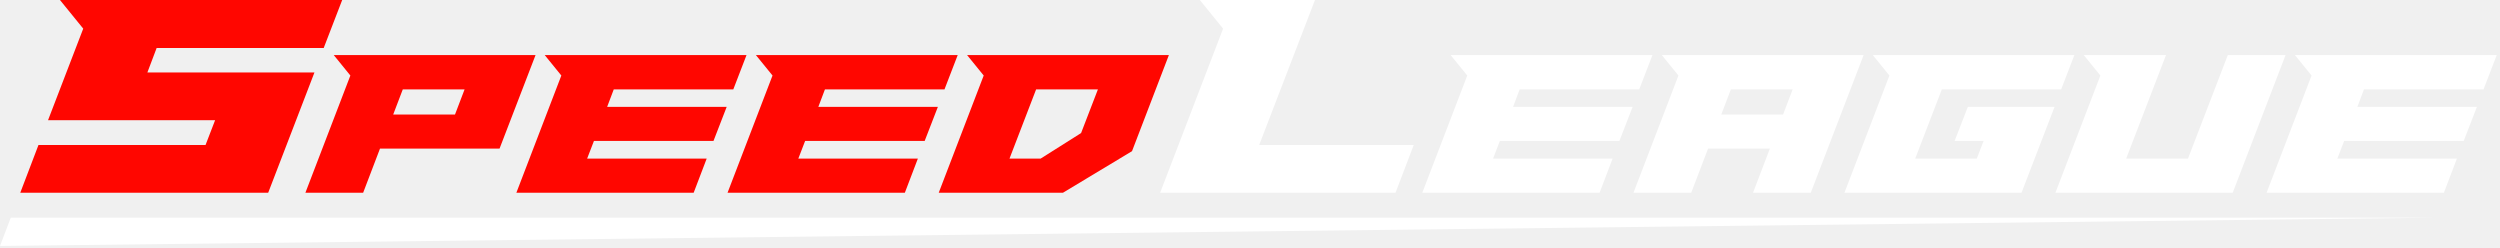
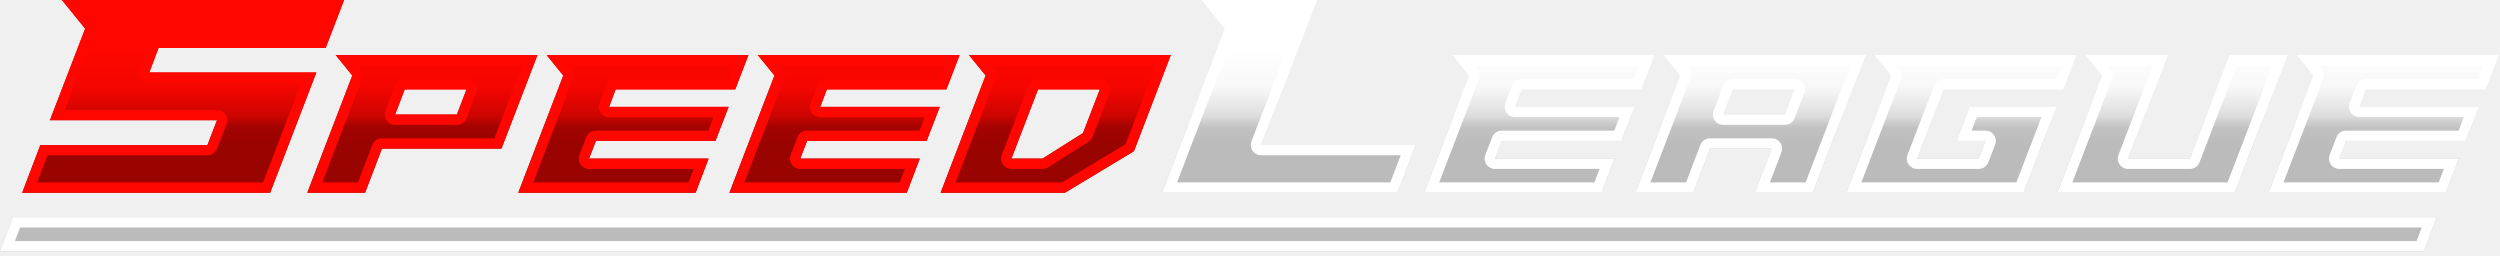
- <svg xmlns="http://www.w3.org/2000/svg" width="100%" height="100%" viewBox="0 0 647 64" version="1.1" xml:space="preserve" style="fill-rule:evenodd;clip-rule:evenodd;stroke-linejoin:round;stroke-miterlimit:2;">
-   <g transform="matrix(1,0,0,1,-54.4139,-47.6476)">
-     <g transform="matrix(0.930795,0,0,0.51703,43.9453,40.1867)">
-       <path d="M85.817,110.9L98.675,50.718L52.222,50.718L54.794,38.473L101.246,38.473L106.389,14.43L27.918,14.43L34.388,28.766L24.6,74.612L71.052,74.612L68.398,87.006L21.945,87.006L16.885,110.9L85.817,110.9Z" style="fill:rgb(255,6,0);fill-rule:nonzero;" />
-       <path d="M160.153,41.993L104.043,41.993L108.664,52.233L96.162,110.9L112.219,110.9L116.9,88.82L150.14,88.82L160.153,41.993ZM123.24,59.166L140.422,59.166L137.756,71.753L120.574,71.753L123.24,59.166Z" style="fill:rgb(255,6,0);fill-rule:nonzero;" />
-       <path d="M181.898,59.166L215.137,59.166L218.811,41.993L162.701,41.993L167.322,52.233L154.82,110.9L204.117,110.9L207.731,93.833L174.491,93.833L176.387,84.98L209.627,84.98L213.3,67.913L180.061,67.913L181.898,59.166Z" style="fill:rgb(255,6,0);fill-rule:nonzero;" />
-       <path d="M240.615,59.166L273.854,59.166L277.528,41.993L221.418,41.993L226.039,52.233L213.537,110.9L262.834,110.9L266.448,93.833L233.209,93.833L235.105,84.98L268.344,84.98L272.017,67.913L238.778,67.913L240.615,59.166Z" style="fill:rgb(255,6,0);fill-rule:nonzero;" />
-       <path d="M272.254,110.9L306.797,110.9L325.995,90.1L336.245,41.993L280.135,41.993L284.756,52.233L272.254,110.9ZM316.515,59.166L311.834,81.033L300.576,93.833L291.926,93.833L299.332,59.166L316.515,59.166Z" style="fill:rgb(255,6,0);fill-rule:nonzero;" />
-       <path d="M376.867,14.43L344.848,14.43L351.318,28.766L333.816,110.9L399.264,110.9L404.324,87.006L361.355,87.006L376.867,14.43Z" style="fill:white;fill-rule:nonzero;" />
-       <path d="M433.783,59.166L467.022,59.166L470.696,41.993L414.586,41.993L419.207,52.233L406.705,110.9L456.002,110.9L459.616,93.833L426.377,93.833L428.273,84.98L461.512,84.98L465.186,67.913L431.946,67.913L433.783,59.166Z" style="fill:white;fill-rule:nonzero;" />
-       <path d="M529.413,41.993L473.303,41.993L477.924,52.233L465.423,110.9L481.479,110.9L486.16,88.82L503.343,88.82L498.662,110.9L514.719,110.9L529.413,41.993ZM492.5,59.166L509.683,59.166L507.016,71.753L489.834,71.753L492.5,59.166Z" style="fill:white;fill-rule:nonzero;" />
-       <path d="M573.317,110.9L582.501,67.913L558.386,67.913L554.713,84.98L562.771,84.98L560.875,93.833L543.751,93.833L551.158,59.166L584.338,59.166L588.011,41.993L531.961,41.993L536.582,52.233L524.08,110.9L573.317,110.9Z" style="fill:white;fill-rule:nonzero;" />
-       <path d="M595.24,52.233L582.738,110.9L632.034,110.9L646.729,41.993L630.672,41.993L619.592,93.833L602.409,93.833L613.489,41.993L590.619,41.993L595.24,52.233Z" style="fill:white;fill-rule:nonzero;" />
-       <path d="M668.533,59.166L701.772,59.166L705.446,41.993L649.336,41.993L653.957,52.233L641.455,110.9L690.752,110.9L694.366,93.833L661.126,93.833L663.022,84.98L696.262,84.98L699.935,67.913L666.696,67.913L668.533,59.166Z" style="fill:white;fill-rule:nonzero;" />
+ <svg xmlns="http://www.w3.org/2000/svg" width="100%" height="100%" viewBox="0 0 647 66" version="1.1" xml:space="preserve" style="fill-rule:evenodd;clip-rule:evenodd;stroke-linejoin:round;stroke-miterlimit:2;">
+   <g transform="matrix(1,0,0,1,-27.5087,-376.088)">
+     <g transform="matrix(1,0,0,1,-24.8556,344.781)">
+       <g transform="matrix(0.930795,0,0,0.51703,42.3917,23.8457)">
+         <path d="M85.817,110.9L98.675,50.718L52.222,50.718L54.794,38.473L101.246,38.473L106.389,14.43L27.918,14.43L34.388,28.766L24.6,74.612L71.052,74.612L68.398,87.006L21.945,87.006L16.885,110.9L85.817,110.9Z" style="fill:url(#_Linear1);fill-rule:nonzero;" />
+         <path d="M85.817,110.9L98.675,50.718L52.222,50.718L54.794,38.473L101.246,38.473L106.389,14.43L27.918,14.43L34.388,28.766L24.6,74.612L71.052,74.612L68.398,87.006L21.945,87.006L16.885,110.9L85.817,110.9ZM83.85,105.742L21.044,105.742C21.044,105.742 23.919,92.164 23.919,92.164C23.919,92.164 68.398,92.164 68.398,92.164C69.582,92.164 70.645,90.852 71.071,88.862L73.725,76.467C74.065,74.881 73.949,73.095 73.414,71.694C72.88,70.292 71.996,69.454 71.052,69.454L28.77,69.454C28.77,69.454 37.062,30.617 37.062,30.617C37.43,28.893 37.258,26.947 36.612,25.514L33.937,19.588C33.937,19.588 102.216,19.588 102.216,19.588C102.216,19.588 99.279,33.315 99.279,33.315C99.279,33.315 54.794,33.315 54.794,33.315C53.602,33.315 52.535,34.643 52.114,36.649L49.543,48.895C49.21,50.479 49.33,52.257 49.865,53.651C50.4,55.044 51.281,55.876 52.222,55.876L94.503,55.876L83.85,105.742Z" style="fill:rgb(255,6,0);" />
+         <path d="M160.153,41.993L104.043,41.993L108.664,52.233L96.162,110.9L112.219,110.9L116.9,88.82L150.14,88.82L160.153,41.993ZM123.24,59.166L140.422,59.166L137.756,71.753L120.574,71.753L123.24,59.166Z" style="fill:url(#_Linear2);fill-rule:nonzero;" />
+         <path d="M160.153,41.993L104.043,41.993L108.664,52.233L96.162,110.9L112.219,110.9L116.9,88.82L150.14,88.82L160.153,41.993ZM155.98,47.151L148.173,83.662C148.173,83.662 116.9,83.662 116.9,83.662C115.712,83.662 114.647,84.982 114.223,86.981L110.246,105.742C110.246,105.742 100.33,105.742 100.33,105.742C100.33,105.742 111.339,54.08 111.339,54.08C111.706,52.358 111.534,50.413 110.888,48.981L110.062,47.151L155.98,47.151ZM123.24,54.009C122.051,54.009 120.986,55.33 120.563,57.329L117.897,69.915C117.561,71.501 117.68,73.282 118.214,74.679C118.749,76.076 119.631,76.911 120.574,76.911L137.756,76.911C138.945,76.911 140.01,75.59 140.433,73.591L143.099,61.004C143.435,59.419 143.316,57.638 142.782,56.24C142.247,54.843 141.365,54.009 140.422,54.009L123.24,54.009ZM123.24,59.166L140.422,59.166L137.756,71.753L120.574,71.753L123.24,59.166Z" style="fill:rgb(255,6,0);" />
+         <path d="M181.898,59.166L215.137,59.166L218.811,41.993L162.701,41.993L167.322,52.233L154.82,110.9L204.117,110.9L207.731,93.833L174.491,93.833L176.387,84.98L209.627,84.98L213.3,67.913L180.061,67.913L181.898,59.166Z" style="fill:url(#_Linear3);fill-rule:nonzero;" />
+         <path d="M181.898,59.166L215.137,59.166L218.811,41.993L162.701,41.993L167.322,52.233L154.82,110.9L204.117,110.9L207.731,93.833L174.491,93.833L176.387,84.98L209.627,84.98L213.3,67.913L180.061,67.913L181.898,59.166ZM181.898,54.009C180.706,54.009 179.639,55.336 179.218,57.343L177.381,66.089C177.048,67.674 177.169,69.452 177.704,70.845C178.239,72.239 179.12,73.071 180.061,73.071L209.118,73.071C209.118,73.071 207.665,79.822 207.665,79.822C207.665,79.822 176.387,79.822 176.387,79.822C175.203,79.822 174.14,81.135 173.714,83.124L171.818,91.978C171.479,93.564 171.595,95.35 172.129,96.751C172.663,98.153 173.547,98.991 174.491,98.991L203.573,98.991C203.573,98.991 202.143,105.742 202.143,105.742C202.143,105.742 158.988,105.742 158.988,105.742C158.988,105.742 169.997,54.08 169.997,54.08C170.364,52.358 170.192,50.413 169.546,48.981L168.72,47.151C168.72,47.151 214.637,47.151 214.637,47.151C214.637,47.151 213.17,54.009 213.17,54.009C213.17,54.009 181.898,54.009 181.898,54.009Z" style="fill:rgb(255,6,0);" />
+         <path d="M240.615,59.166L273.854,59.166L277.528,41.993L221.418,41.993L226.039,52.233L213.537,110.9L262.834,110.9L266.448,93.833L233.209,93.833L235.105,84.98L268.344,84.98L272.017,67.913L238.778,67.913L240.615,59.166Z" style="fill:url(#_Linear4);fill-rule:nonzero;" />
+         <path d="M240.615,59.166L273.854,59.166L277.528,41.993L221.418,41.993L226.039,52.233L213.537,110.9L262.834,110.9L266.448,93.833L233.209,93.833L235.105,84.98L268.344,84.98L272.017,67.913L238.778,67.913L240.615,59.166ZM240.615,54.009C239.423,54.009 238.356,55.336 237.935,57.343L236.098,66.089C235.765,67.674 235.886,69.452 236.421,70.845C236.956,72.239 237.837,73.071 238.778,73.071L267.835,73.071C267.835,73.071 266.382,79.822 266.382,79.822C266.382,79.822 235.105,79.822 235.105,79.822C233.92,79.822 232.858,81.135 232.431,83.124L230.535,91.978C230.196,93.564 230.312,95.35 230.846,96.751C231.381,98.153 232.264,98.991 233.209,98.991L262.29,98.991C262.29,98.991 260.86,105.742 260.86,105.742C260.86,105.742 217.705,105.742 217.705,105.742C217.705,105.742 228.714,54.08 228.714,54.08C229.081,52.358 228.909,50.413 228.263,48.981L227.437,47.151C227.437,47.151 273.354,47.151 273.354,47.151C273.354,47.151 271.888,54.009 271.888,54.009C271.888,54.009 240.615,54.009 240.615,54.009Z" style="fill:rgb(255,6,0);" />
+         <path d="M272.254,110.9L306.797,110.9L325.995,90.1L336.245,41.993L280.135,41.993L284.756,52.233L272.254,110.9ZM316.515,59.166L311.834,81.033L300.576,93.833L291.926,93.833L299.332,59.166L316.515,59.166Z" style="fill:url(#_Linear5);fill-rule:nonzero;" />
+         <path d="M272.254,110.9L306.797,110.9L325.995,90.1L336.245,41.993L280.135,41.993L284.756,52.233L272.254,110.9ZM276.422,105.742L287.431,54.08C287.798,52.358 287.626,50.413 286.98,48.981L286.154,47.151C286.154,47.151 332.077,47.151 332.077,47.151C332.077,47.151 323.673,86.596 323.673,86.596C323.673,86.596 306.002,105.742 306.002,105.742L276.422,105.742ZM319.188,61.021C319.527,59.435 319.411,57.649 318.877,56.248C318.342,54.846 317.459,54.009 316.515,54.009L299.332,54.009C298.146,54.009 297.083,55.323 296.658,57.315L289.252,91.982C288.913,93.568 289.03,95.352 289.564,96.753C290.098,98.154 290.982,98.991 291.926,98.991L300.576,98.991C301.118,98.991 301.648,98.714 302.106,98.194L313.364,85.394C313.885,84.802 314.285,83.923 314.507,82.888L319.188,61.021ZM316.515,59.166L311.834,81.033L300.576,93.833L291.926,93.833L299.332,59.166L316.515,59.166Z" style="fill:rgb(255,6,0);" />
+         <path d="M376.867,14.43L344.848,14.43L351.318,28.766L333.816,110.9L399.264,110.9L404.324,87.006L361.355,87.006L376.867,14.43Z" style="fill:url(#_Linear6);fill-rule:nonzero;" />
+         <path d="M376.867,14.43L344.848,14.43L351.318,28.766L333.816,110.9L399.264,110.9L404.324,87.006L361.355,87.006L376.867,14.43ZM372.695,19.588L358.681,85.154C358.342,86.74 358.459,88.525 358.993,89.926C359.528,91.327 360.411,92.164 361.355,92.164L400.165,92.164C400.165,92.164 397.29,105.742 397.29,105.742C397.29,105.742 337.983,105.742 337.983,105.742C337.983,105.742 353.993,30.614 353.993,30.614C354.36,28.891 354.188,26.946 353.542,25.514L350.867,19.588L372.695,19.588Z" style="fill:white;" />
+         <path d="M433.783,59.166L467.022,59.166L470.696,41.993L414.586,41.993L419.207,52.233L406.705,110.9L456.002,110.9L459.616,93.833L426.377,93.833L428.273,84.98L461.512,84.98L465.186,67.913L431.946,67.913L433.783,59.166Z" style="fill:url(#_Linear7);fill-rule:nonzero;" />
+         <path d="M433.783,59.166L467.022,59.166L470.696,41.993L414.586,41.993L419.207,52.233L406.705,110.9L456.002,110.9L459.616,93.833L426.377,93.833L428.273,84.98L461.512,84.98L465.186,67.913L431.946,67.913L433.783,59.166ZM433.783,54.009C432.591,54.009 431.524,55.336 431.103,57.343L429.266,66.089C428.933,67.674 429.054,69.452 429.589,70.845C430.124,72.239 431.005,73.071 431.946,73.071L461.003,73.071C461.003,73.071 459.55,79.822 459.55,79.822C459.55,79.822 428.273,79.822 428.273,79.822C427.088,79.822 426.026,81.135 425.599,83.124L423.703,91.978C423.364,93.564 423.48,95.35 424.014,96.751C424.549,98.153 425.432,98.991 426.377,98.991L455.458,98.991C455.458,98.991 454.028,105.742 454.028,105.742C454.028,105.742 410.873,105.742 410.873,105.742C410.873,105.742 421.882,54.08 421.882,54.08C422.249,52.358 422.077,50.413 421.431,48.981L420.605,47.151C420.605,47.151 466.522,47.151 466.522,47.151C466.522,47.151 465.056,54.009 465.056,54.009C465.056,54.009 433.783,54.009 433.783,54.009Z" style="fill:white;" />
+         <path d="M529.413,41.993L473.303,41.993L477.924,52.233L465.423,110.9L481.479,110.9L486.16,88.82L503.343,88.82L498.662,110.9L514.719,110.9L529.413,41.993ZM492.5,59.166L509.683,59.166L507.016,71.753L489.834,71.753L492.5,59.166Z" style="fill:url(#_Linear8);fill-rule:nonzero;" />
+         <path d="M529.413,41.993L473.303,41.993L477.924,52.233L465.423,110.9L481.479,110.9L486.16,88.82L503.343,88.82L498.662,110.9L514.719,110.9L529.413,41.993ZM525.244,47.151L512.75,105.742C512.75,105.742 502.822,105.742 502.822,105.742C502.822,105.742 506.019,90.659 506.019,90.659C506.355,89.073 506.237,87.292 505.702,85.894C505.168,84.497 504.285,83.662 503.343,83.662L486.16,83.662C484.972,83.662 483.907,84.982 483.483,86.981L479.506,105.742C479.506,105.742 469.59,105.742 469.59,105.742C469.59,105.742 480.599,54.08 480.599,54.08C480.966,52.358 480.794,50.413 480.148,48.981L479.322,47.151L525.244,47.151ZM492.5,54.009C491.312,54.009 490.246,55.33 489.823,57.329L487.157,69.915C486.821,71.501 486.94,73.282 487.474,74.679C488.009,76.076 488.891,76.911 489.834,76.911L507.016,76.911C508.205,76.911 509.27,75.59 509.693,73.591L512.359,61.004C512.695,59.419 512.576,57.638 512.042,56.24C511.507,54.843 510.625,54.009 509.683,54.009L492.5,54.009ZM492.5,59.166L509.683,59.166L507.016,71.753L489.834,71.753L492.5,59.166Z" style="fill:white;" />
+         <path d="M573.317,110.9L582.501,67.913L558.386,67.913L554.713,84.98L562.771,84.98L560.875,93.833L543.751,93.833L551.158,59.166L584.338,59.166L588.011,41.993L531.961,41.993L536.582,52.233L524.08,110.9L573.317,110.9Z" style="fill:url(#_Linear9);fill-rule:nonzero;" />
+         <path d="M573.317,110.9L582.501,67.913L558.386,67.913L554.713,84.98L562.771,84.98L560.875,93.833L543.751,93.833L551.158,59.166L584.338,59.166L588.011,41.993L531.961,41.993L536.582,52.233L524.08,110.9L573.317,110.9ZM571.35,105.742L528.248,105.742C528.248,105.742 539.257,54.08 539.257,54.08C539.624,52.358 539.452,50.413 538.806,48.981L537.98,47.151C537.98,47.151 583.838,47.151 583.838,47.151C583.838,47.151 582.371,54.009 582.371,54.009C582.371,54.009 551.158,54.009 551.158,54.009C549.972,54.009 548.909,55.323 548.484,57.315L541.077,91.982C540.739,93.568 540.855,95.352 541.39,96.753C541.924,98.154 542.808,98.991 543.751,98.991L560.875,98.991C562.059,98.991 563.122,97.678 563.548,95.688L565.444,86.835C565.784,85.249 565.667,83.463 565.133,82.062C564.599,80.66 563.715,79.822 562.771,79.822L558.895,79.822C558.895,79.822 560.349,73.071 560.349,73.071C560.349,73.071 578.33,73.071 578.33,73.071L571.35,105.742Z" style="fill:white;" />
+         <path d="M595.24,52.233L582.738,110.9L632.034,110.9L646.729,41.993L630.672,41.993L619.592,93.833L602.409,93.833L613.489,41.993L590.619,41.993L595.24,52.233Z" style="fill:url(#_Linear10);fill-rule:nonzero;" />
+         <path d="M595.24,52.233L582.738,110.9L632.034,110.9L646.729,41.993L630.672,41.993L619.592,93.833L602.409,93.833L613.489,41.993L590.619,41.993L595.24,52.233ZM597.915,54.08C598.282,52.358 598.11,50.413 597.464,48.981L596.638,47.151C596.638,47.151 609.317,47.151 609.317,47.151C609.317,47.151 599.735,91.981 599.735,91.981C599.397,93.567 599.513,95.352 600.048,96.753C600.582,98.154 601.465,98.991 602.409,98.991L619.592,98.991C620.777,98.991 621.84,97.677 622.266,95.685L632.639,47.151C632.639,47.151 642.56,47.151 642.56,47.151C642.56,47.151 630.066,105.742 630.066,105.742C630.066,105.742 586.906,105.742 586.906,105.742C586.906,105.742 597.915,54.08 597.915,54.08Z" style="fill:white;" />
+         <path d="M668.533,59.166L701.772,59.166L705.446,41.993L649.336,41.993L653.957,52.233L641.455,110.9L690.752,110.9L694.366,93.833L661.126,93.833L663.022,84.98L696.262,84.98L699.935,67.913L666.696,67.913L668.533,59.166Z" style="fill:url(#_Linear11);fill-rule:nonzero;" />
+         <path d="M668.533,59.166L701.772,59.166L705.446,41.993L649.336,41.993L653.957,52.233L641.455,110.9L690.752,110.9L694.366,93.833L661.126,93.833L663.022,84.98L696.262,84.98L699.935,67.913L666.696,67.913L668.533,59.166ZM668.533,54.009C667.341,54.009 666.274,55.336 665.853,57.343L664.016,66.089C663.683,67.674 663.804,69.452 664.339,70.845C664.874,72.239 665.755,73.071 666.696,73.071L695.753,73.071C695.753,73.071 694.3,79.822 694.3,79.822C694.3,79.822 663.022,79.822 663.022,79.822C661.838,79.822 660.775,81.135 660.349,83.124L658.453,91.978C658.114,93.564 658.23,95.35 658.764,96.751C659.298,98.153 660.182,98.991 661.126,98.991L690.208,98.991C690.208,98.991 688.778,105.742 688.778,105.742C688.778,105.742 645.623,105.742 645.623,105.742C645.623,105.742 656.632,54.08 656.632,54.08C656.999,52.358 656.827,50.413 656.181,48.981L655.355,47.151C655.355,47.151 701.272,47.151 701.272,47.151C701.272,47.151 699.805,54.009 699.805,54.009C699.805,54.009 668.533,54.009 668.533,54.009Z" style="fill:white;" />
+       </g>
    </g>
-     <g transform="matrix(5.69869e-17,1,-4.48646,2.78962e-16,983.83,60.9347)">
-       <path d="M43.046,66.734L50.367,207.16L43.046,206.539L43.046,66.734Z" style="fill:white;" />
+     <g transform="matrix(1,0,0,1,-24.8556,344.781)">
+       <g transform="matrix(18.5805,0,-0.457372,1.20795,-228.389,-240.331)">
+         <rect x="21.971" y="271.406" width="33.758" height="7.322" style="fill:rgb(187,187,187);" />
+         <path d="M55.729,271.406L21.971,271.406L21.971,278.727L55.729,278.727L55.729,271.406ZM55.576,273.613L55.576,276.52C55.576,276.52 22.125,276.52 22.125,276.52C22.125,276.52 22.125,273.613 22.125,273.613C22.125,273.613 55.576,273.613 55.576,273.613L55.576,273.613Z" style="fill:white;" />
+       </g>
    </g>
  </g>
+   <defs>
+     <linearGradient id="_Linear1" x1="0" y1="0" x2="1" y2="0" gradientUnits="userSpaceOnUse" gradientTransform="matrix(3.2812e-15,96.4693,-53.586,5.90704e-15,135.413,14.4304)">
+       <stop offset="0" style="stop-color:rgb(255,6,0);stop-opacity:1" />
+       <stop offset="0.25" style="stop-color:rgb(255,6,0);stop-opacity:1" />
+       <stop offset="0.45" style="stop-color:rgb(245,6,0);stop-opacity:1" />
+       <stop offset="0.53" style="stop-color:rgb(224,5,0);stop-opacity:1" />
+       <stop offset="0.6" style="stop-color:rgb(204,5,0);stop-opacity:1" />
+       <stop offset="0.63" style="stop-color:rgb(184,4,0);stop-opacity:1" />
+       <stop offset="0.66" style="stop-color:rgb(163,3,0);stop-opacity:1" />
+       <stop offset="0.75" style="stop-color:rgb(153,3,0);stop-opacity:1" />
+       <stop offset="1" style="stop-color:rgb(153,3,0);stop-opacity:1" />
+     </linearGradient>
+     <linearGradient id="_Linear2" x1="0" y1="0" x2="1" y2="0" gradientUnits="userSpaceOnUse" gradientTransform="matrix(3.2812e-15,96.4693,-53.586,5.90704e-15,135.413,14.4304)">
+       <stop offset="0" style="stop-color:rgb(255,6,0);stop-opacity:1" />
+       <stop offset="0.25" style="stop-color:rgb(255,6,0);stop-opacity:1" />
+       <stop offset="0.45" style="stop-color:rgb(245,6,0);stop-opacity:1" />
+       <stop offset="0.53" style="stop-color:rgb(224,5,0);stop-opacity:1" />
+       <stop offset="0.6" style="stop-color:rgb(204,5,0);stop-opacity:1" />
+       <stop offset="0.63" style="stop-color:rgb(184,4,0);stop-opacity:1" />
+       <stop offset="0.66" style="stop-color:rgb(163,3,0);stop-opacity:1" />
+       <stop offset="0.75" style="stop-color:rgb(153,3,0);stop-opacity:1" />
+       <stop offset="1" style="stop-color:rgb(153,3,0);stop-opacity:1" />
+     </linearGradient>
+     <linearGradient id="_Linear3" x1="0" y1="0" x2="1" y2="0" gradientUnits="userSpaceOnUse" gradientTransform="matrix(3.2812e-15,96.4693,-53.586,5.90704e-15,135.413,14.4304)">
+       <stop offset="0" style="stop-color:rgb(255,6,0);stop-opacity:1" />
+       <stop offset="0.25" style="stop-color:rgb(255,6,0);stop-opacity:1" />
+       <stop offset="0.45" style="stop-color:rgb(245,6,0);stop-opacity:1" />
+       <stop offset="0.53" style="stop-color:rgb(224,5,0);stop-opacity:1" />
+       <stop offset="0.6" style="stop-color:rgb(204,5,0);stop-opacity:1" />
+       <stop offset="0.63" style="stop-color:rgb(184,4,0);stop-opacity:1" />
+       <stop offset="0.66" style="stop-color:rgb(163,3,0);stop-opacity:1" />
+       <stop offset="0.75" style="stop-color:rgb(153,3,0);stop-opacity:1" />
+       <stop offset="1" style="stop-color:rgb(153,3,0);stop-opacity:1" />
+     </linearGradient>
+     <linearGradient id="_Linear4" x1="0" y1="0" x2="1" y2="0" gradientUnits="userSpaceOnUse" gradientTransform="matrix(3.2812e-15,96.4693,-53.586,5.90704e-15,135.413,14.4304)">
+       <stop offset="0" style="stop-color:rgb(255,6,0);stop-opacity:1" />
+       <stop offset="0.25" style="stop-color:rgb(255,6,0);stop-opacity:1" />
+       <stop offset="0.45" style="stop-color:rgb(245,6,0);stop-opacity:1" />
+       <stop offset="0.53" style="stop-color:rgb(224,5,0);stop-opacity:1" />
+       <stop offset="0.6" style="stop-color:rgb(204,5,0);stop-opacity:1" />
+       <stop offset="0.63" style="stop-color:rgb(184,4,0);stop-opacity:1" />
+       <stop offset="0.66" style="stop-color:rgb(163,3,0);stop-opacity:1" />
+       <stop offset="0.75" style="stop-color:rgb(153,3,0);stop-opacity:1" />
+       <stop offset="1" style="stop-color:rgb(153,3,0);stop-opacity:1" />
+     </linearGradient>
+     <linearGradient id="_Linear5" x1="0" y1="0" x2="1" y2="0" gradientUnits="userSpaceOnUse" gradientTransform="matrix(3.2812e-15,96.4693,-53.586,5.90704e-15,135.413,14.4304)">
+       <stop offset="0" style="stop-color:rgb(255,6,0);stop-opacity:1" />
+       <stop offset="0.25" style="stop-color:rgb(255,6,0);stop-opacity:1" />
+       <stop offset="0.45" style="stop-color:rgb(245,6,0);stop-opacity:1" />
+       <stop offset="0.53" style="stop-color:rgb(224,5,0);stop-opacity:1" />
+       <stop offset="0.6" style="stop-color:rgb(204,5,0);stop-opacity:1" />
+       <stop offset="0.63" style="stop-color:rgb(184,4,0);stop-opacity:1" />
+       <stop offset="0.66" style="stop-color:rgb(163,3,0);stop-opacity:1" />
+       <stop offset="0.75" style="stop-color:rgb(153,3,0);stop-opacity:1" />
+       <stop offset="1" style="stop-color:rgb(153,3,0);stop-opacity:1" />
+     </linearGradient>
+     <linearGradient id="_Linear6" x1="0" y1="0" x2="1" y2="0" gradientUnits="userSpaceOnUse" gradientTransform="matrix(3.2812e-15,96.4693,-53.586,5.90704e-15,404.324,14.4304)">
+       <stop offset="0" style="stop-color:white;stop-opacity:1" />
+       <stop offset="0.25" style="stop-color:white;stop-opacity:1" />
+       <stop offset="0.45" style="stop-color:rgb(248,248,248);stop-opacity:1" />
+       <stop offset="0.53" style="stop-color:rgb(234,234,234);stop-opacity:1" />
+       <stop offset="0.6" style="stop-color:rgb(221,221,221);stop-opacity:1" />
+       <stop offset="0.63" style="stop-color:rgb(208,208,208);stop-opacity:1" />
+       <stop offset="0.66" style="stop-color:rgb(194,194,194);stop-opacity:1" />
+       <stop offset="0.75" style="stop-color:rgb(187,187,187);stop-opacity:1" />
+       <stop offset="1" style="stop-color:rgb(187,187,187);stop-opacity:1" />
+     </linearGradient>
+     <linearGradient id="_Linear7" x1="0" y1="0" x2="1" y2="0" gradientUnits="userSpaceOnUse" gradientTransform="matrix(3.2812e-15,96.4693,-53.586,5.90704e-15,404.324,14.4304)">
+       <stop offset="0" style="stop-color:white;stop-opacity:1" />
+       <stop offset="0.25" style="stop-color:white;stop-opacity:1" />
+       <stop offset="0.45" style="stop-color:rgb(248,248,248);stop-opacity:1" />
+       <stop offset="0.53" style="stop-color:rgb(234,234,234);stop-opacity:1" />
+       <stop offset="0.6" style="stop-color:rgb(221,221,221);stop-opacity:1" />
+       <stop offset="0.63" style="stop-color:rgb(208,208,208);stop-opacity:1" />
+       <stop offset="0.66" style="stop-color:rgb(194,194,194);stop-opacity:1" />
+       <stop offset="0.75" style="stop-color:rgb(187,187,187);stop-opacity:1" />
+       <stop offset="1" style="stop-color:rgb(187,187,187);stop-opacity:1" />
+     </linearGradient>
+     <linearGradient id="_Linear8" x1="0" y1="0" x2="1" y2="0" gradientUnits="userSpaceOnUse" gradientTransform="matrix(3.2812e-15,96.4693,-53.586,5.90704e-15,404.324,14.4304)">
+       <stop offset="0" style="stop-color:white;stop-opacity:1" />
+       <stop offset="0.25" style="stop-color:white;stop-opacity:1" />
+       <stop offset="0.45" style="stop-color:rgb(248,248,248);stop-opacity:1" />
+       <stop offset="0.53" style="stop-color:rgb(234,234,234);stop-opacity:1" />
+       <stop offset="0.6" style="stop-color:rgb(221,221,221);stop-opacity:1" />
+       <stop offset="0.63" style="stop-color:rgb(208,208,208);stop-opacity:1" />
+       <stop offset="0.66" style="stop-color:rgb(194,194,194);stop-opacity:1" />
+       <stop offset="0.75" style="stop-color:rgb(187,187,187);stop-opacity:1" />
+       <stop offset="1" style="stop-color:rgb(187,187,187);stop-opacity:1" />
+     </linearGradient>
+     <linearGradient id="_Linear9" x1="0" y1="0" x2="1" y2="0" gradientUnits="userSpaceOnUse" gradientTransform="matrix(3.2812e-15,96.4693,-53.586,5.90704e-15,404.324,14.4304)">
+       <stop offset="0" style="stop-color:white;stop-opacity:1" />
+       <stop offset="0.25" style="stop-color:white;stop-opacity:1" />
+       <stop offset="0.45" style="stop-color:rgb(248,248,248);stop-opacity:1" />
+       <stop offset="0.53" style="stop-color:rgb(234,234,234);stop-opacity:1" />
+       <stop offset="0.6" style="stop-color:rgb(221,221,221);stop-opacity:1" />
+       <stop offset="0.63" style="stop-color:rgb(208,208,208);stop-opacity:1" />
+       <stop offset="0.66" style="stop-color:rgb(194,194,194);stop-opacity:1" />
+       <stop offset="0.75" style="stop-color:rgb(187,187,187);stop-opacity:1" />
+       <stop offset="1" style="stop-color:rgb(187,187,187);stop-opacity:1" />
+     </linearGradient>
+     <linearGradient id="_Linear10" x1="0" y1="0" x2="1" y2="0" gradientUnits="userSpaceOnUse" gradientTransform="matrix(3.2812e-15,96.4693,-53.586,5.90704e-15,404.324,14.4304)">
+       <stop offset="0" style="stop-color:white;stop-opacity:1" />
+       <stop offset="0.25" style="stop-color:white;stop-opacity:1" />
+       <stop offset="0.45" style="stop-color:rgb(248,248,248);stop-opacity:1" />
+       <stop offset="0.53" style="stop-color:rgb(234,234,234);stop-opacity:1" />
+       <stop offset="0.6" style="stop-color:rgb(221,221,221);stop-opacity:1" />
+       <stop offset="0.63" style="stop-color:rgb(208,208,208);stop-opacity:1" />
+       <stop offset="0.66" style="stop-color:rgb(194,194,194);stop-opacity:1" />
+       <stop offset="0.75" style="stop-color:rgb(187,187,187);stop-opacity:1" />
+       <stop offset="1" style="stop-color:rgb(187,187,187);stop-opacity:1" />
+     </linearGradient>
+     <linearGradient id="_Linear11" x1="0" y1="0" x2="1" y2="0" gradientUnits="userSpaceOnUse" gradientTransform="matrix(3.2812e-15,96.4693,-53.586,5.90704e-15,404.324,14.4304)">
+       <stop offset="0" style="stop-color:white;stop-opacity:1" />
+       <stop offset="0.25" style="stop-color:white;stop-opacity:1" />
+       <stop offset="0.45" style="stop-color:rgb(248,248,248);stop-opacity:1" />
+       <stop offset="0.53" style="stop-color:rgb(234,234,234);stop-opacity:1" />
+       <stop offset="0.6" style="stop-color:rgb(221,221,221);stop-opacity:1" />
+       <stop offset="0.63" style="stop-color:rgb(208,208,208);stop-opacity:1" />
+       <stop offset="0.66" style="stop-color:rgb(194,194,194);stop-opacity:1" />
+       <stop offset="0.75" style="stop-color:rgb(187,187,187);stop-opacity:1" />
+       <stop offset="1" style="stop-color:rgb(187,187,187);stop-opacity:1" />
+     </linearGradient>
+   </defs>
</svg>
